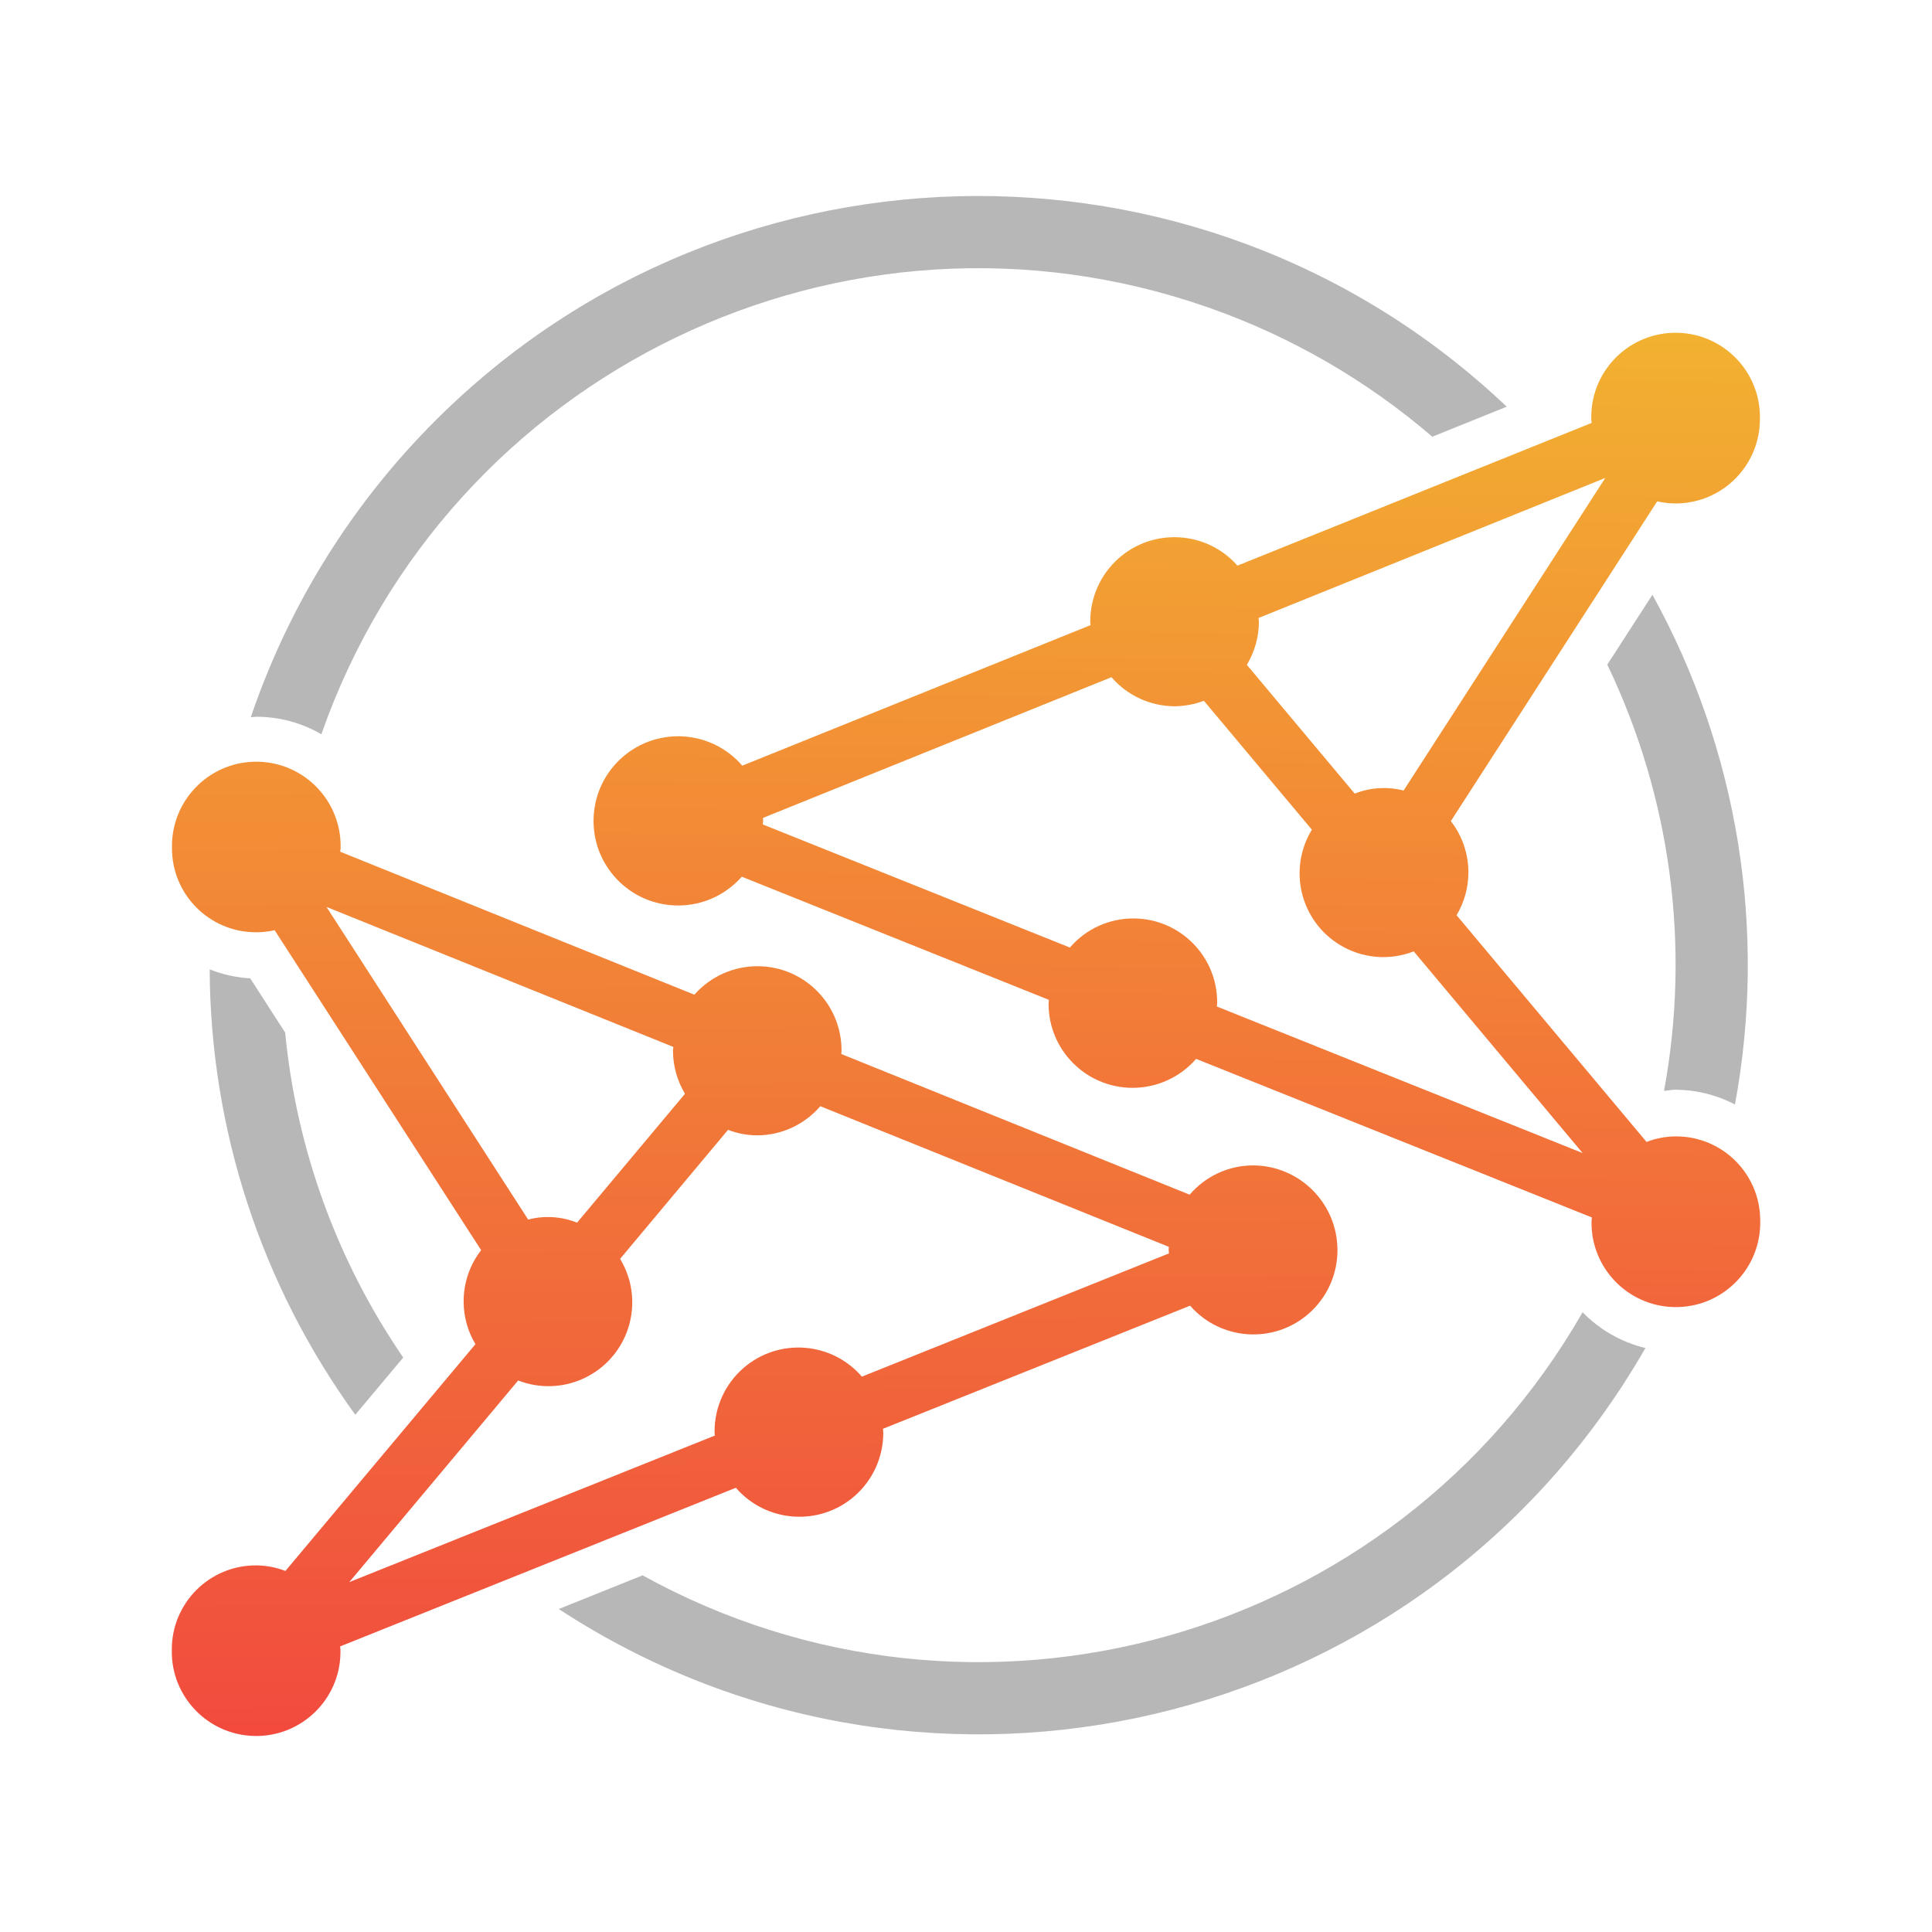
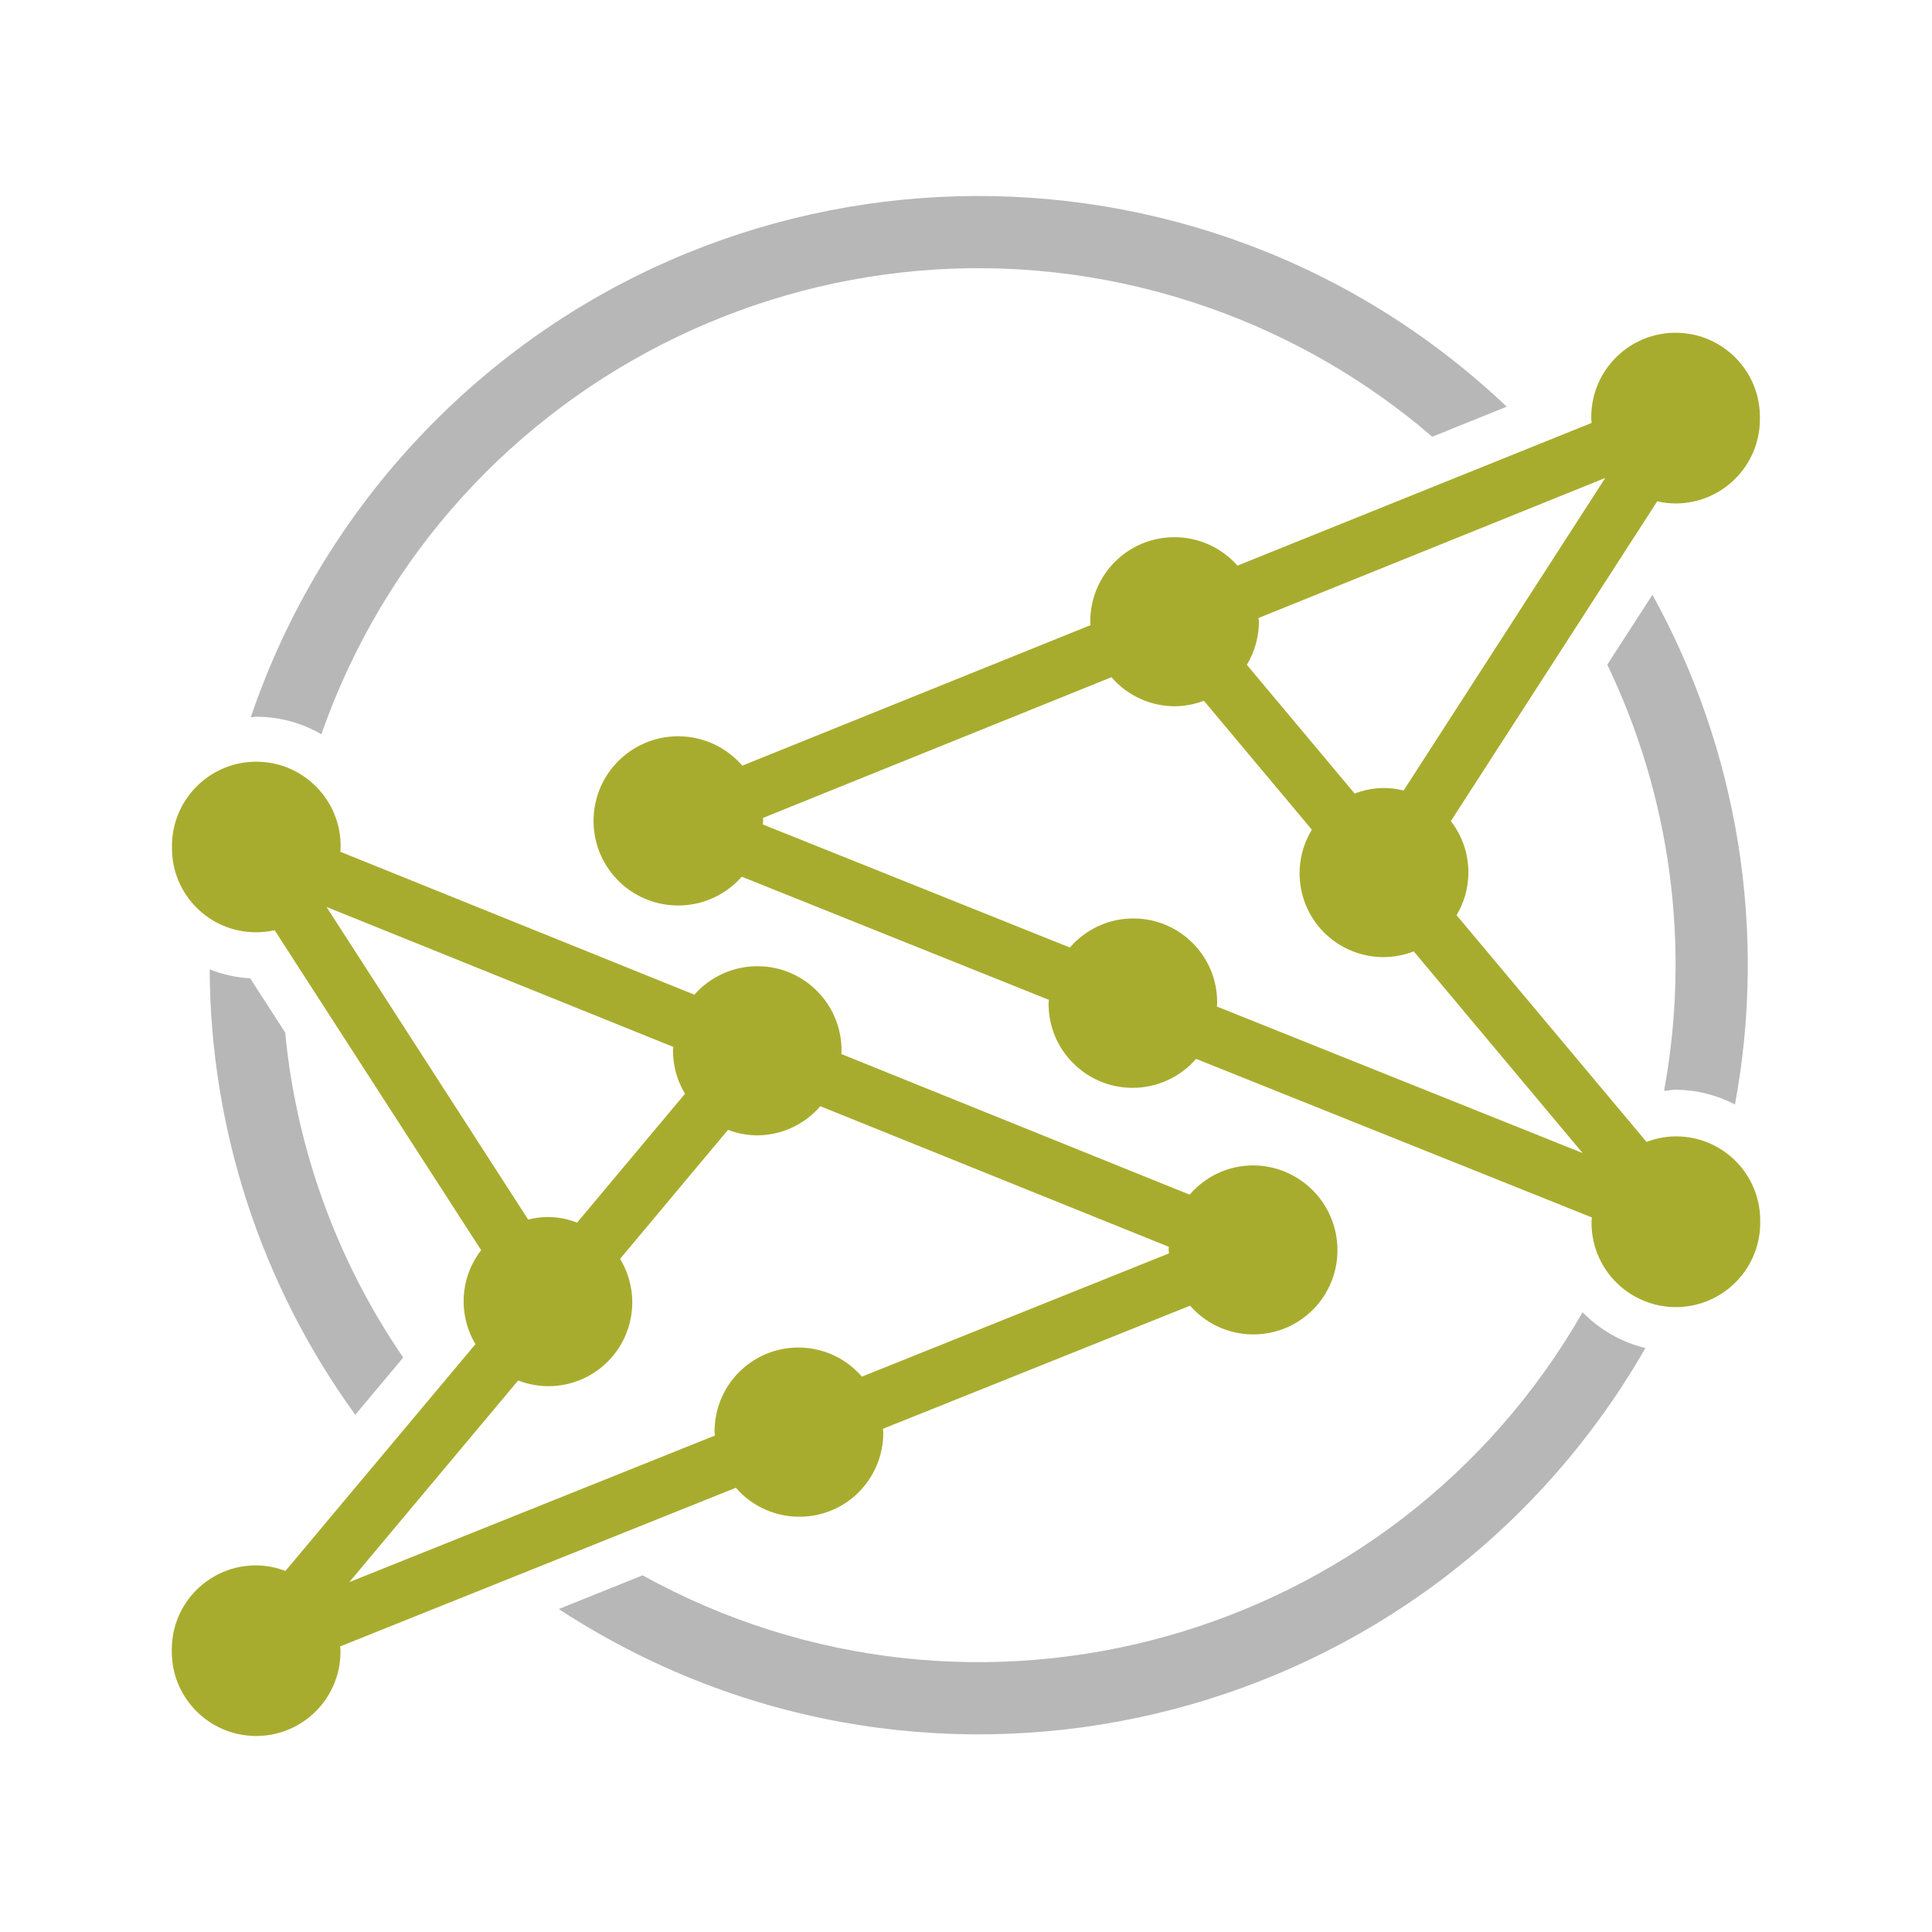
<svg xmlns="http://www.w3.org/2000/svg" version="1.1" id="Layer_1" x="0px" y="0px" width="200px" height="200px" viewBox="0 0 200 200" enable-background="new 0 0 200 200" xml:space="preserve">
  <g>
    <linearGradient id="Path_29-2_1_" gradientUnits="userSpaceOnUse" x1="-1134.228" y1="476.023" x2="-1134.161" y2="480.865" gradientTransform="matrix(37.6032 0 0 -31.4029 42771.23 15126.716)">
-       <stop offset="0" style="stop-color:#F2453F" />
-       <stop offset="1" style="stop-color:#F2B730" />
+       <stop offset="0" style="stop-color:#a8ac2e" />
+       <stop offset="1" style="stop-color:#a8ac2e" />
    </linearGradient>
    <path id="Path_29-2" fill="url(#Path_29-2_1_)" d="M173.473,117.638c-1.034,0.006-2.058,0.2-3.022,0.576L150.783,94.74   c0.798-1.331,1.218-2.843,1.224-4.386v-0.088c-0.006-1.906-0.646-3.764-1.818-5.263l21.365-33.105   c0.627,0.144,1.261,0.219,1.9,0.219c4.83,0,8.738-3.915,8.732-8.738V43.31c0.075-4.824-3.777-8.788-8.601-8.863   c-4.817-0.069-8.788,3.776-8.857,8.601c-0.007,0.113-0.007,0.219,0,0.332c0,0.138,0.031,0.27,0.038,0.401l-36.666,14.773   c-3.18-3.606-8.688-3.945-12.289-0.766c-1.895,1.675-2.966,4.078-2.947,6.605c0,0.101,0.03,0.208,0.03,0.32L76.838,79.261   c-3.155-3.663-8.682-4.077-12.351-0.922c-3.664,3.158-4.078,8.691-0.923,12.354c3.155,3.664,8.688,4.077,12.352,0.922   c0.313-0.264,0.602-0.552,0.872-0.859l31.791,12.748c0,0.132-0.031,0.251-0.031,0.377c-0.02,4.805,3.864,8.713,8.669,8.732   c2.535,0.006,4.943-1.086,6.605-2.999l40.969,16.416c0,0.126-0.037,0.251-0.037,0.377c-0.094,4.823,3.738,8.807,8.562,8.901   c4.824,0.094,8.808-3.745,8.901-8.563c0-0.112,0-0.226,0-0.338v-0.075c-0.007-4.806-3.902-8.694-8.707-8.694   C173.498,117.638,173.486,117.638,173.473,117.638z M166.178,49.477l-20.877,32.359c-1.681-0.433-3.45-0.32-5.062,0.319   l-11.166-13.333c0.809-1.336,1.236-2.866,1.248-4.429v-0.075c0-0.119-0.038-0.232-0.038-0.345L166.178,49.477z M125.968,104.194   c0-0.106,0.032-0.214,0.032-0.32v-0.081c0.024-4.788-3.84-8.689-8.626-8.715c-2.541-0.02-4.962,1.085-6.618,3.011L78.958,85.343   c0-0.119,0.044-0.227,0.044-0.352v-0.075c0-0.088-0.024-0.163-0.024-0.244l36.082-14.569c1.644,1.907,4.033,3.005,6.549,3.011   c1.029-0.013,2.051-0.207,3.017-0.57l11.179,13.346c-2.496,4.09-1.204,9.428,2.886,11.919c2.309,1.411,5.145,1.662,7.659,0.677   l17.482,20.878L125.968,104.194z" />
    <linearGradient id="Path_30-2_1_" gradientUnits="userSpaceOnUse" x1="-1134.952" y1="476.179" x2="-1134.978" y2="481.321" gradientTransform="matrix(37.5705 0 0 -31.4022 42719.078 15139.678)">
-       <stop offset="0" style="stop-color:#F2453F" />
-       <stop offset="0.198" style="stop-color:#F15D3C" />
-       <stop offset="1" style="stop-color:#F2B730" />
+       <stop offset="0" style="stop-color:#a8ac2e" />
+       <stop offset="0.198" style="stop-color:#a8ac2e" />
+       <stop offset="1" style="stop-color:#a8ac2e" />
    </linearGradient>
    <path id="Path_30-2" fill="url(#Path_30-2_1_)" d="M129.719,120.642c-2.521,0-4.924,1.11-6.567,3.03l-36.063-14.56   c0-0.1,0.025-0.201,0.025-0.319c0.037-4.806-3.833-8.734-8.639-8.771c-2.521-0.019-4.924,1.054-6.593,2.948L35.224,88.172   c0-0.132,0.037-0.258,0.037-0.39c0.106-4.817-3.707-8.816-8.525-8.929c-4.823-0.113-8.819,3.71-8.933,8.527   c0,0.107,0,0.214,0,0.326v0.075c-0.019,4.806,3.864,8.714,8.67,8.727c0.658,0.006,1.317-0.069,1.957-0.213l21.378,33.122   c-1.167,1.506-1.807,3.355-1.812,5.264v0.075c0.006,1.549,0.426,3.067,1.223,4.391l-19.672,23.479   c-0.966-0.376-1.994-0.571-3.03-0.577c-4.805-0.019-8.713,3.858-8.731,8.663c0,0.013,0,0.019,0,0.031v0.068   c-0.094,4.818,3.739,8.802,8.562,8.896c4.824,0.094,8.808-3.738,8.896-8.562c0.006-0.114,0.006-0.227,0-0.334   c0-0.124-0.032-0.25-0.032-0.375l40.963-16.423c3.143,3.625,8.632,4.021,12.265,0.884c1.912-1.662,3.01-4.077,2.998-6.618   c0-0.131-0.031-0.244-0.038-0.369l31.798-12.747c3.161,3.619,8.656,3.989,12.276,0.827c1.9-1.662,2.986-4.064,2.979-6.586   C138.445,124.582,134.55,120.66,129.719,120.642z M70.91,113.227L59.738,126.57c-1.612-0.646-3.381-0.76-5.062-0.32L33.799,93.886   l35.906,14.492c0,0.12-0.037,0.232-0.037,0.346v0.075C69.675,110.36,70.106,111.891,70.91,113.227z M89.222,142.51   c-3.125-3.626-8.601-4.04-12.233-0.916c-1.925,1.656-3.029,4.077-3.017,6.625v0.062c0,0.113,0.031,0.214,0.031,0.327   l-37.845,15.174l17.482-20.876c4.46,1.737,9.484-0.477,11.222-4.943c0.979-2.516,0.729-5.345-0.67-7.646l11.172-13.355   c0.96,0.37,1.976,0.564,3.011,0.57c2.516-0.006,4.899-1.11,6.543-3.017L121,129.073c0,0.088-0.02,0.169-0.02,0.25v0.076   c0,0.119,0.025,0.231,0.032,0.352L89.222,142.51z" />
    <path id="Path_33" opacity="0.5" fill="#707070" enable-background="new    " d="M26.535,74.198c2.365,0,4.686,0.621,6.731,1.813   c13.16-37.557,54.273-57.335,91.836-44.175c8.487,2.974,16.347,7.509,23.166,13.374l7.709-3.111   c-31.879-30.217-82.213-28.868-112.43,3.005c-7.898,8.331-13.896,18.273-17.584,29.138C26.159,74.249,26.341,74.198,26.535,74.198z   " />
    <path id="Path_31-2" opacity="0.5" fill="#707070" enable-background="new    " d="M29.521,106.892l-3.62-5.616   c-1.442-0.081-2.86-0.395-4.196-0.928c0.069,16.568,5.345,32.696,15.074,46.107l4.962-5.922   C34.891,130.535,30.682,118.955,29.521,106.892z" />
    <path id="Path_32-2" opacity="0.5" fill="#707070" enable-background="new    " d="M171.059,61.571l-4.674,7.232   c6.574,13.697,8.638,29.129,5.884,44.066l0.045,0.057c0.395-0.032,0.764-0.12,1.166-0.12c2.133,0.019,4.234,0.54,6.123,1.531   C182.951,96.289,179.928,77.637,171.059,61.571z" />
    <path id="Path_34-2" opacity="0.5" fill="#707070" enable-background="new    " d="M163.831,135.841   c-19.559,34.125-62.879,46.251-97.312,27.237l-8.676,3.488c36.74,24.031,86.009,13.725,110.04-23.016   c0.854-1.312,1.675-2.647,2.452-4.002C167.859,138.953,165.607,137.667,163.831,135.841z" />
  </g>
</svg>
